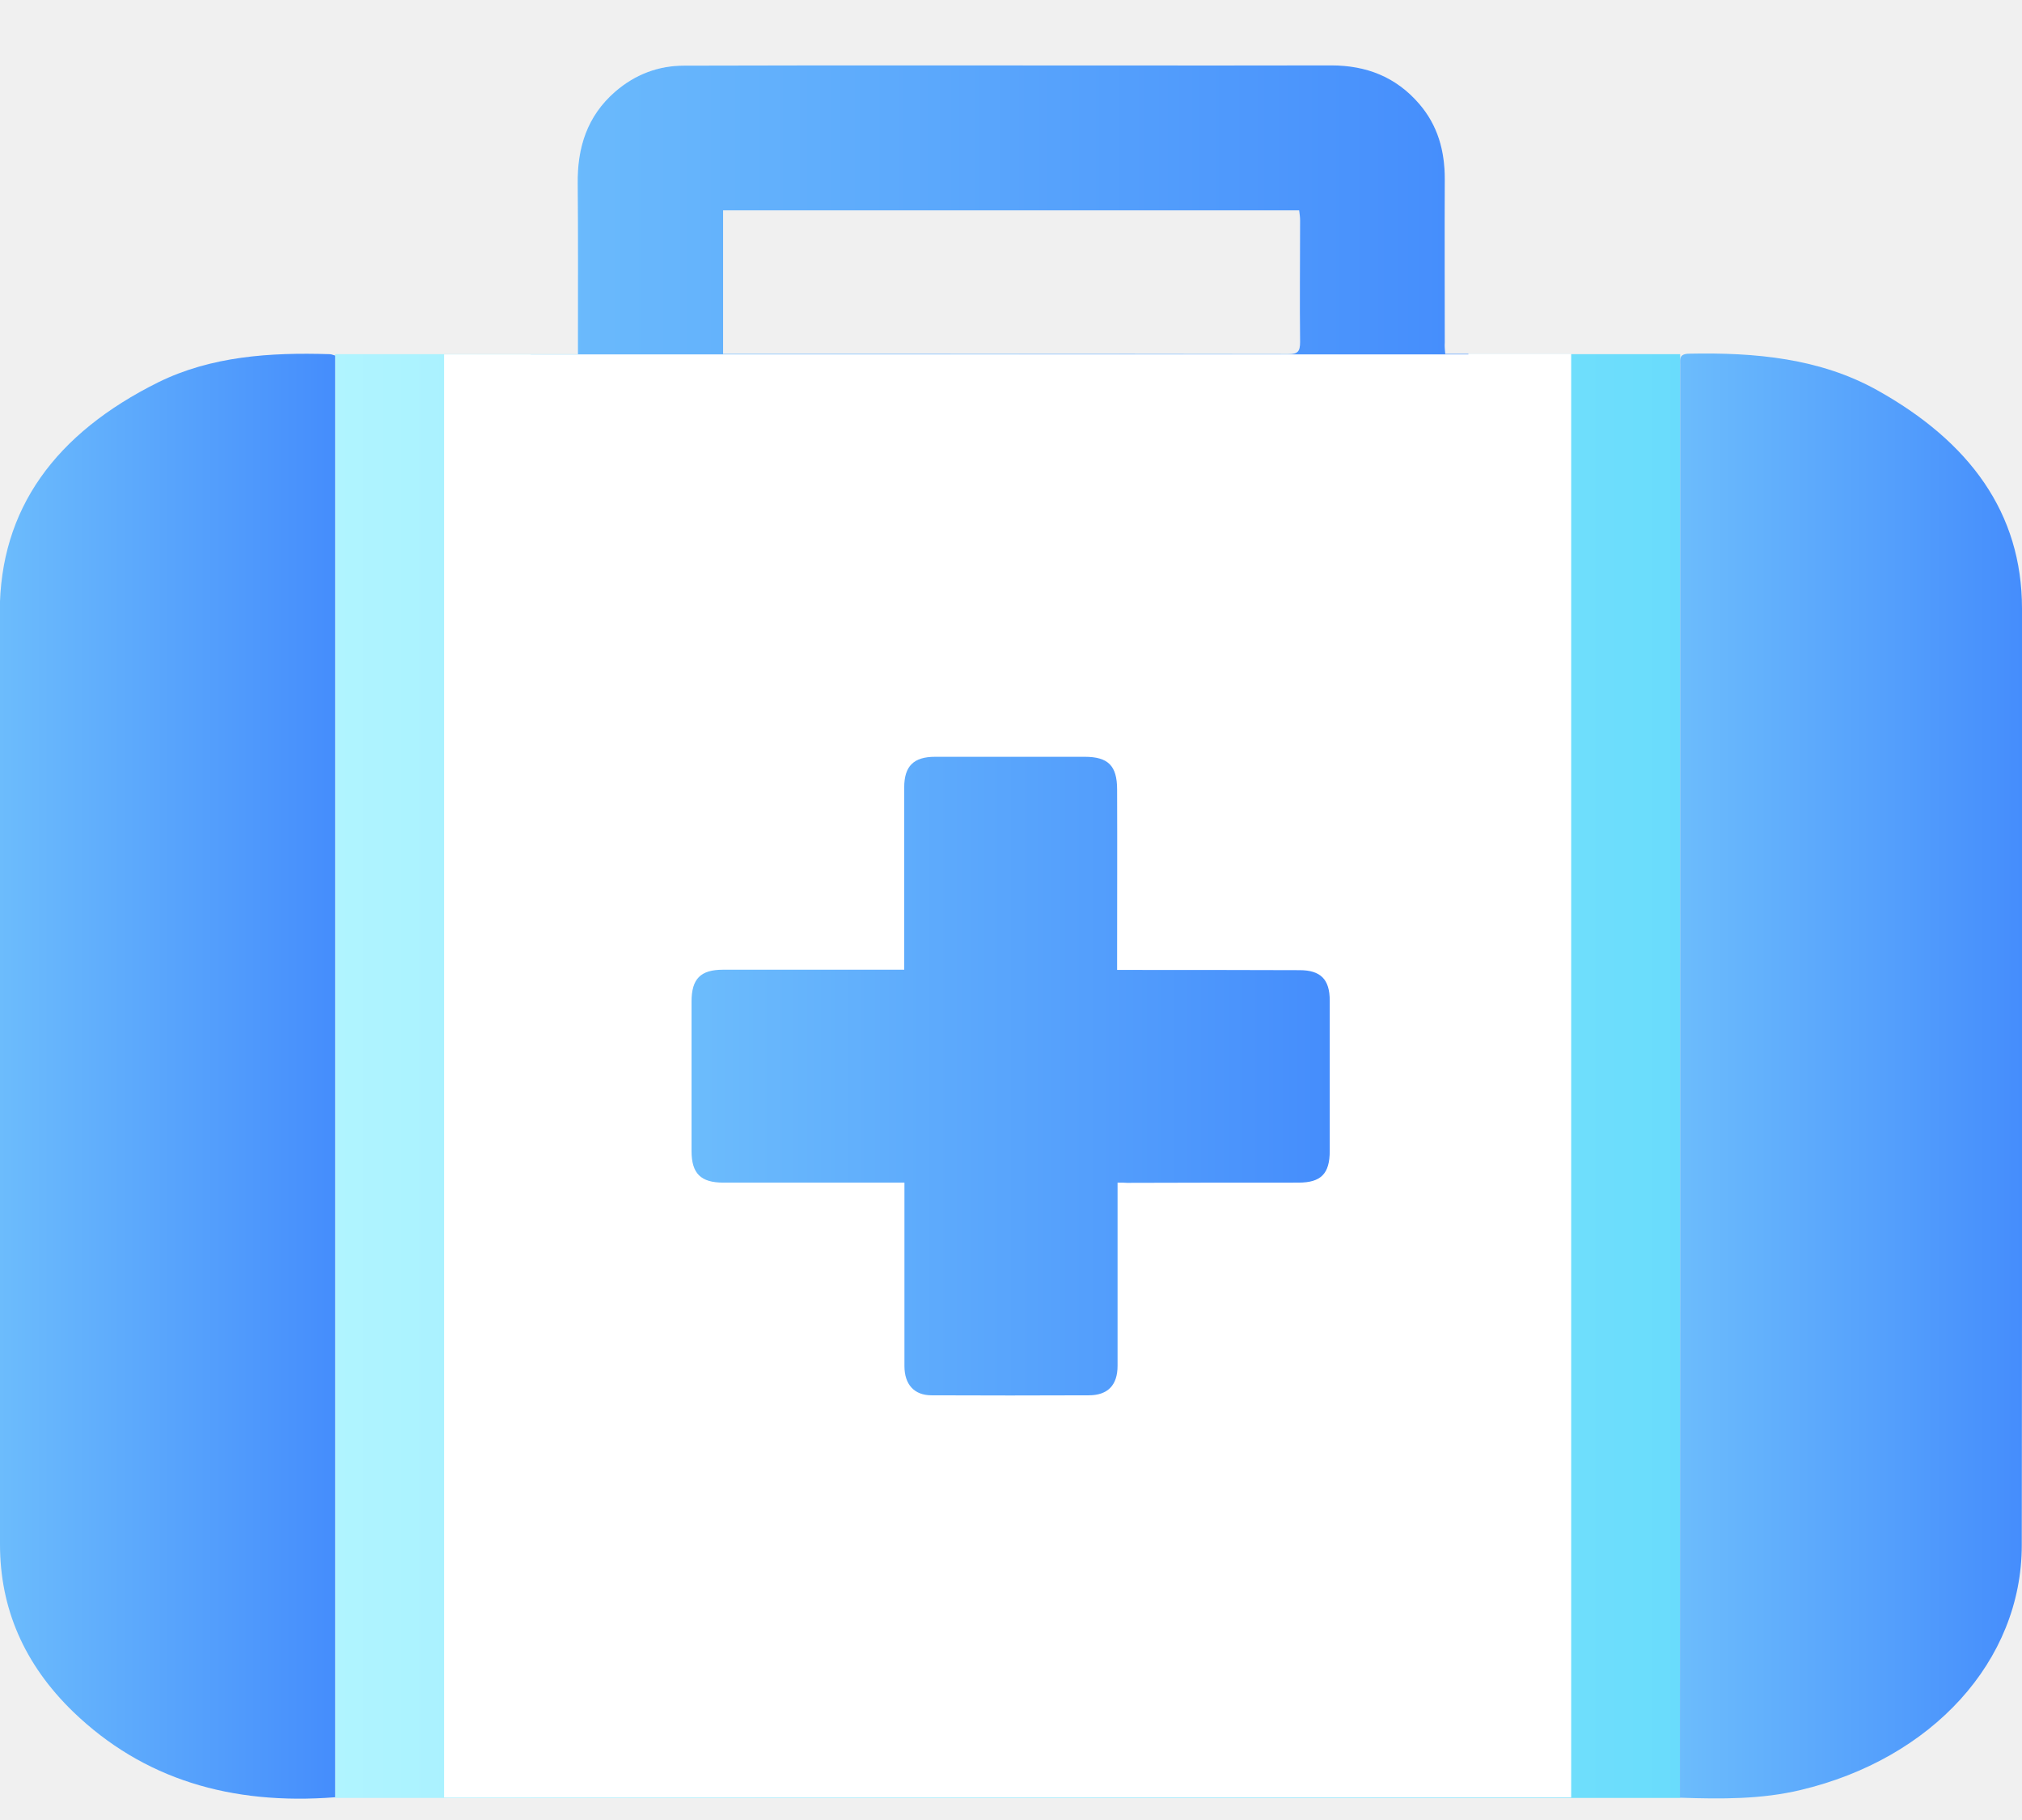
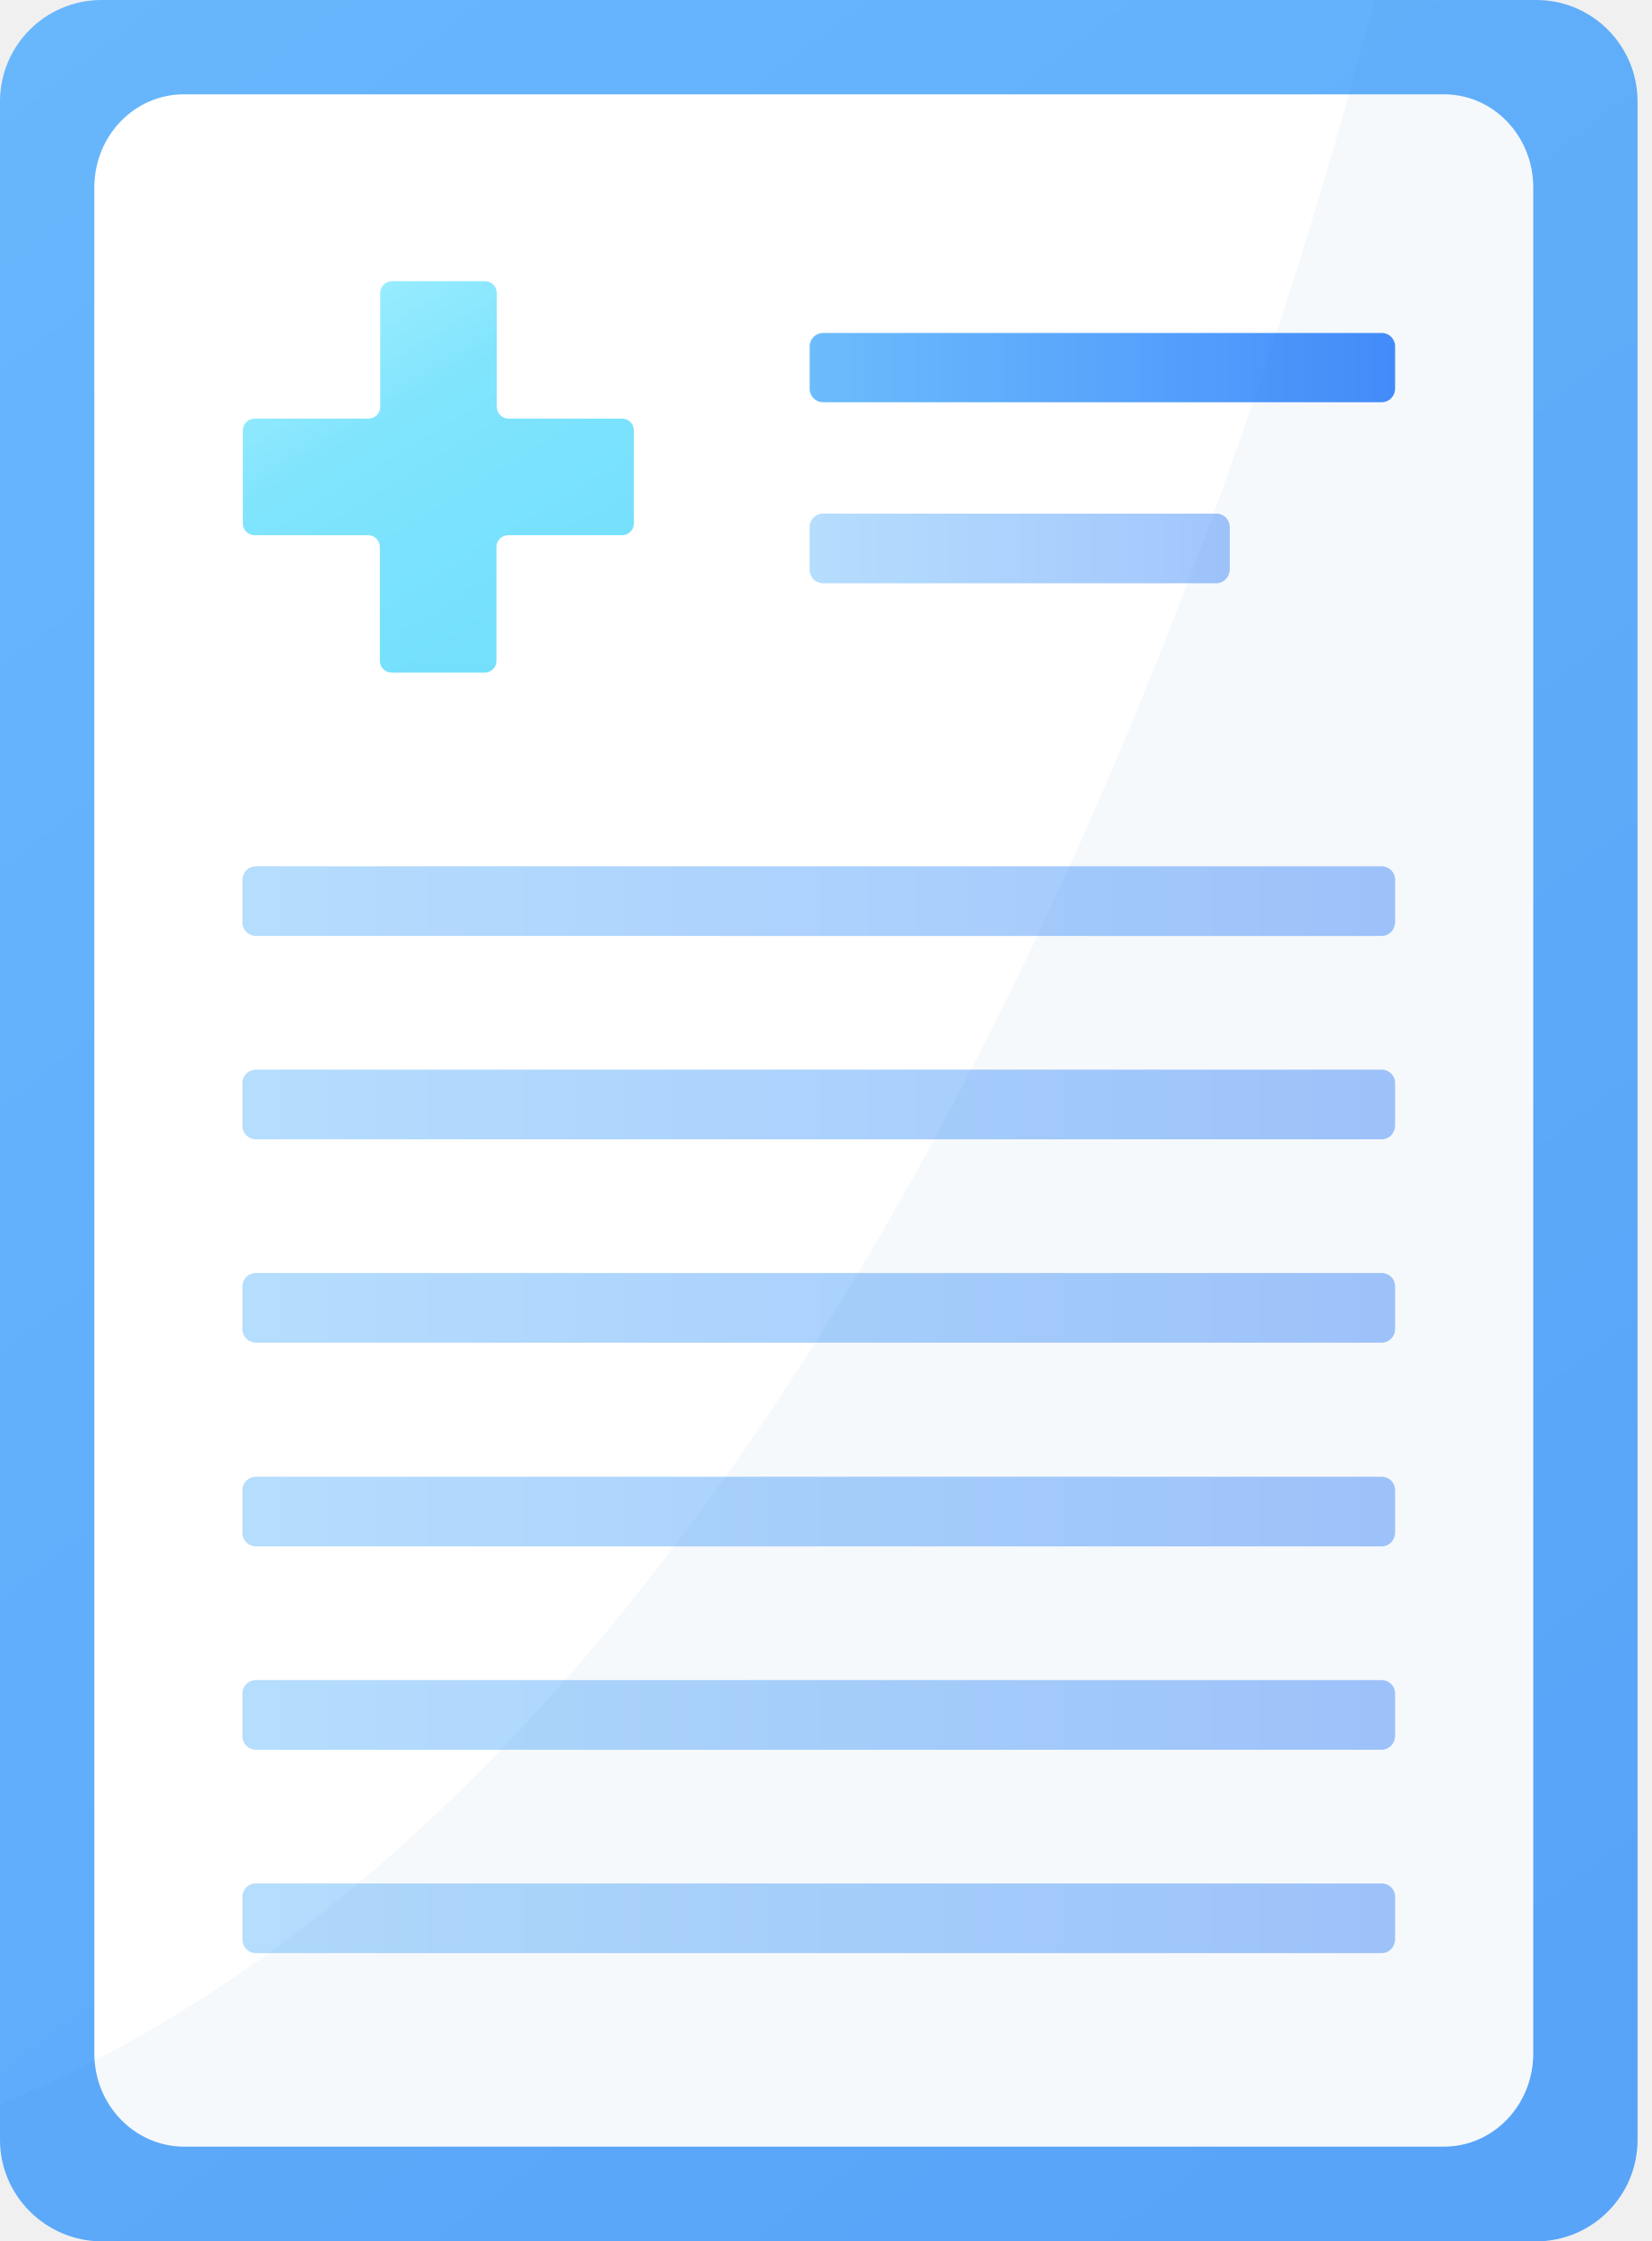
- <svg xmlns="http://www.w3.org/2000/svg" width="80" height="72" viewBox="0 0 80 72" fill="none">
-   <g clip-path="url(#clip0_33_0)">
-     <path d="M66.475 14.011H13.258V71.127H66.475V14.011Z" fill="url(#paint0_linear_33_0)" />
-     <path d="M13.038 14.011C13.102 14.011 13.167 14.038 13.258 14.066C13.258 33.068 13.258 52.07 13.258 71.1C9.139 71.421 5.661 70.384 2.899 67.723C0.945 65.833 -2.18718e-05 63.613 -2.18718e-05 61.099C-2.18718e-05 52.199 -2.18718e-05 43.308 -2.18718e-05 34.408C-2.18718e-05 31.013 -0.009 27.618 -0.009 24.223C-0.009 20.122 2.202 17.14 6.267 15.121C8.359 14.093 10.68 13.937 13.038 14.011Z" fill="url(#paint1_linear_33_0)" />
-     <path d="M57.181 14.002C59.557 14.002 59.796 14.002 62.163 14.002C62.163 33.068 62.163 52.07 62.163 71.109C46.005 71.109 33.784 71.109 17.571 71.109C17.571 52.079 17.571 33.077 17.571 14.02C19.938 14.02 20.452 14.02 22.865 14.02C22.865 13.781 22.865 13.598 22.865 13.424C22.865 11.377 22.874 9.322 22.856 7.276C22.837 5.845 23.223 4.597 24.342 3.624C25.131 2.945 26.04 2.597 27.067 2.597C30.251 2.587 33.426 2.587 36.61 2.587C41.959 2.587 47.317 2.597 52.667 2.587C54.07 2.587 55.236 3.046 56.153 4.111C56.887 4.964 57.163 5.964 57.163 7.083C57.153 9.24 57.163 11.396 57.163 13.552C57.153 13.671 57.163 13.809 57.181 14.002ZM28.609 14.002C28.829 14.002 28.994 14.002 29.159 14.002C31.692 14.002 34.233 14.002 36.766 14.002C41.5 14.002 46.244 14.002 50.978 14.011C51.355 14.011 51.437 13.891 51.437 13.534C51.419 11.928 51.437 10.322 51.437 8.717C51.437 8.588 51.419 8.46 51.4 8.322C43.785 8.322 36.215 8.322 28.609 8.322C28.609 10.212 28.609 12.066 28.609 14.002Z" fill="white" />
-     <mask id="mask0_33_0" style="mask-type:alpha" maskUnits="userSpaceOnUse" x="17" y="2" width="46" height="70">
-       <path d="M57.181 14.002C59.557 14.002 59.796 14.002 62.163 14.002C62.163 33.068 62.163 52.07 62.163 71.109C46.005 71.109 33.784 71.109 17.571 71.109C17.571 52.079 17.571 33.077 17.571 14.02C19.938 14.02 20.452 14.02 22.865 14.02C22.865 13.781 22.865 13.598 22.865 13.424C22.865 11.377 22.874 9.322 22.856 7.276C22.837 5.845 23.223 4.597 24.342 3.624C25.131 2.945 26.04 2.597 27.067 2.597C30.251 2.587 33.426 2.587 36.61 2.587C41.959 2.587 47.317 2.597 52.667 2.587C54.07 2.587 55.236 3.046 56.153 4.111C56.887 4.964 57.163 5.964 57.163 7.083C57.153 9.24 57.163 11.396 57.163 13.552C57.153 13.671 57.163 13.809 57.181 14.002ZM28.609 14.002C28.829 14.002 28.994 14.002 29.159 14.002C31.692 14.002 34.233 14.002 36.766 14.002C41.5 14.002 46.244 14.002 50.978 14.011C51.355 14.011 51.437 13.891 51.437 13.534C51.419 11.928 51.437 10.322 51.437 8.717C51.437 8.588 51.419 8.46 51.4 8.322C43.785 8.322 36.215 8.322 28.609 8.322C28.609 10.212 28.609 12.066 28.609 14.002Z" fill="#F7F9FC" />
-     </mask>
-     <g mask="url(#mask0_33_0)">
-       <path d="M58.096 0H21V14.02H58.096V0Z" fill="url(#paint2_linear_33_0)" />
-     </g>
-     <path d="M80 24.076C80 20.296 77.936 17.479 74.265 15.433C72.008 14.176 69.448 13.937 66.824 13.992C66.421 14.002 66.475 14.213 66.475 14.433C66.475 21.039 66.475 27.636 66.475 34.242C66.475 45.849 66.475 57.447 66.466 69.054C66.466 69.724 66.466 70.393 66.466 71.118C68.118 71.173 69.687 71.183 71.228 70.816C76.44 69.586 79.991 65.705 79.991 61.126C80.009 48.785 80 36.426 80 24.076Z" fill="url(#paint3_linear_33_0)" />
-     <path d="M44.216 46.785C44.216 47.969 44.216 49.088 44.216 50.217C44.216 51.492 44.216 52.767 44.216 54.034C44.216 54.795 43.831 55.199 43.078 55.199C41.005 55.208 38.931 55.208 36.857 55.199C36.169 55.199 35.784 54.768 35.784 54.043C35.784 51.767 35.784 49.492 35.784 47.216C35.784 47.088 35.784 46.95 35.784 46.785C35.61 46.785 35.481 46.785 35.343 46.785C33.105 46.785 30.857 46.785 28.618 46.785C27.728 46.785 27.361 46.427 27.361 45.537C27.361 43.565 27.361 41.592 27.361 39.619C27.361 38.72 27.719 38.362 28.609 38.362C30.838 38.362 33.068 38.362 35.298 38.362C35.444 38.362 35.582 38.362 35.775 38.362C35.775 38.215 35.775 38.096 35.775 37.977C35.775 35.701 35.775 33.426 35.775 31.15C35.775 30.306 36.151 29.939 36.995 29.939C38.968 29.939 40.941 29.939 42.913 29.939C43.84 29.939 44.198 30.288 44.198 31.233C44.207 33.49 44.198 35.738 44.198 37.995C44.198 38.105 44.198 38.215 44.198 38.371C44.344 38.371 44.473 38.371 44.592 38.371C46.868 38.371 49.143 38.371 51.419 38.38C52.254 38.38 52.611 38.748 52.611 39.583C52.611 41.564 52.611 43.546 52.611 45.528C52.611 46.437 52.263 46.785 51.373 46.785C49.106 46.785 46.84 46.785 44.583 46.794C44.491 46.785 44.381 46.785 44.216 46.785Z" fill="url(#paint4_linear_33_0)" />
-   </g>
+ <svg xmlns="http://www.w3.org/2000/svg" width="70" height="95" viewBox="0 0 70 95" fill="none">
+   <path d="M69.422 4.31V90.706C69.422 93.09 67.496 95.016 65.112 95.016H4.31C1.926 95 0 93.074 0 90.706V4.31C0 1.926 1.926 0 4.31 0H65.128C67.496 0 69.422 1.926 69.422 4.31Z" fill="url(#paint0_linear_42_2)" />
+   <path d="M65 7.947V87.053C65 89.236 63.307 91 61.213 91H7.787C5.693 90.986 4 89.222 4 87.053V7.947C4 5.764 5.693 4 7.787 4H61.227C63.307 4 65 5.764 65 7.947Z" fill="url(#paint1_linear_42_2)" />
+   <path d="M26.872 18.252V22.183C26.872 22.467 26.651 22.688 26.367 22.688H21.551C21.267 22.688 21.046 22.909 21.046 23.194V28.009C21.046 28.293 20.825 28.514 20.541 28.514H16.61C16.325 28.514 16.104 28.293 16.104 28.009V23.194C16.104 22.909 15.883 22.688 15.599 22.688H10.799C10.515 22.688 10.294 22.467 10.294 22.183V18.252C10.294 17.967 10.515 17.746 10.799 17.746H15.615C15.899 17.746 16.12 17.525 16.12 17.241V12.426C16.12 12.142 16.341 11.92 16.625 11.92H20.557C20.841 11.92 21.062 12.142 21.062 12.426V17.241C21.062 17.525 21.283 17.746 21.567 17.746H26.367C26.651 17.746 26.872 17.967 26.872 18.252Z" fill="url(#paint2_linear_42_2)" />
+   <path opacity="0.5" d="M58.576 39.677H10.847C10.531 39.677 10.278 39.424 10.278 39.108V37.293C10.278 36.977 10.531 36.724 10.847 36.724H58.576C58.892 36.724 59.144 36.977 59.144 37.293V39.108C59.128 39.424 58.892 39.677 58.576 39.677Z" fill="url(#paint3_linear_42_2)" />
+   <path d="M58.576 17.052H34.893C34.577 17.052 34.324 16.799 34.324 16.483V14.683C34.324 14.368 34.577 14.115 34.893 14.115H58.576C58.892 14.115 59.144 14.368 59.144 14.683V16.499C59.128 16.799 58.892 17.052 58.576 17.052Z" fill="url(#paint4_linear_42_2)" />
+   <path opacity="0.5" d="M51.566 24.725H34.893C34.577 24.725 34.324 24.472 34.324 24.157V22.341C34.324 22.025 34.577 21.773 34.893 21.773H51.566C51.881 21.773 52.134 22.025 52.134 22.341V24.157C52.118 24.472 51.881 24.725 51.566 24.725Z" fill="url(#paint5_linear_42_2)" />
+   <path opacity="0.5" d="M58.576 48.297H10.847C10.531 48.297 10.278 48.045 10.278 47.729V45.913C10.278 45.597 10.531 45.345 10.847 45.345H58.576C58.892 45.345 59.144 45.597 59.144 45.913V47.729C59.128 48.045 58.892 48.297 58.576 48.297Z" fill="url(#paint6_linear_42_2)" />
+   <path opacity="0.5" d="M58.576 56.918H10.847C10.531 56.918 10.278 56.665 10.278 56.349V54.534C10.278 54.218 10.531 53.965 10.847 53.965H58.576C58.892 53.965 59.144 54.218 59.144 54.534V56.365C59.128 56.665 58.892 56.918 58.576 56.918Z" fill="url(#paint7_linear_42_2)" />
+   <path opacity="0.5" d="M58.576 65.554H10.847C10.531 65.554 10.278 65.302 10.278 64.986V63.17C10.278 62.854 10.531 62.602 10.847 62.602H58.576C58.892 62.602 59.144 62.854 59.144 63.17V64.986C59.128 65.302 58.892 65.554 58.576 65.554Z" fill="url(#paint8_linear_42_2)" />
+   <path opacity="0.5" d="M58.576 74.175H10.847C10.531 74.175 10.278 73.922 10.278 73.606V71.791C10.278 71.475 10.531 71.222 10.847 71.222H58.576C58.892 71.222 59.144 71.475 59.144 71.791V73.606C59.128 73.922 58.892 74.175 58.576 74.175Z" fill="url(#paint9_linear_42_2)" />
+   <path opacity="0.5" d="M58.576 82.796H10.847C10.531 82.796 10.278 82.543 10.278 82.227V80.411C10.278 80.096 10.531 79.843 10.847 79.843H58.576C58.892 79.843 59.144 80.096 59.144 80.411V82.227C59.128 82.543 58.892 82.796 58.576 82.796Z" fill="url(#paint10_linear_42_2)" />
+   <path opacity="0.1" d="M69.422 4.31V90.706C69.422 93.09 67.496 95.016 65.112 95.016H4.31C1.926 95 0 93.074 0 90.706V89.206C37.087 73.891 54.36 15.157 58.26 0H65.112C67.496 0 69.422 1.926 69.422 4.31Z" fill="#1A6FB5" fill-opacity="0.4" />
  <defs>
-     <linearGradient id="paint0_linear_33_0" x1="13.26" y1="42.566" x2="66.473" y2="42.566" gradientUnits="userSpaceOnUse">
+     <linearGradient id="paint0_linear_42_2" x1="95" y1="126" x2="-6" y2="-5.5" gradientUnits="userSpaceOnUse">
+       <stop offset="0.306" stop-color="#5BA7FC" />
+       <stop offset="1" stop-color="#69B8FC" />
+     </linearGradient>
+     <linearGradient id="paint1_linear_42_2" x1="8.624" y1="7.046" x2="57.938" y2="78.031" gradientUnits="userSpaceOnUse">
+       <stop offset="0.306" stop-color="white" />
+       <stop offset="1" stop-color="white" />
+     </linearGradient>
+     <linearGradient id="paint2_linear_42_2" x1="10" y1="9.5" x2="25" y2="34" gradientUnits="userSpaceOnUse">
      <stop stop-color="#B0F4FF" />
-       <stop offset="1" stop-color="#69DCFC" />
+       <stop offset="0.369" stop-color="#80E4FD" />
+       <stop offset="1" stop-color="#6CDDFC" />
    </linearGradient>
-     <linearGradient id="paint1_linear_33_0" x1="-2.18711e-05" y1="42.575" x2="13.26" y2="42.575" gradientUnits="userSpaceOnUse">
+     <linearGradient id="paint3_linear_42_2" x1="10.291" y1="38.207" x2="59.136" y2="38.207" gradientUnits="userSpaceOnUse">
      <stop stop-color="#6CBCFC" />
      <stop offset="1" stop-color="#458DFC" />
    </linearGradient>
-     <linearGradient id="paint2_linear_33_0" x1="20.996" y1="7.008" x2="58.094" y2="7.008" gradientUnits="userSpaceOnUse">
+     <linearGradient id="paint4_linear_42_2" x1="34.325" y1="15.584" x2="59.136" y2="15.584" gradientUnits="userSpaceOnUse">
      <stop stop-color="#6CBCFC" />
      <stop offset="1" stop-color="#458DFC" />
    </linearGradient>
-     <linearGradient id="paint3_linear_33_0" x1="66.469" y1="42.569" x2="80.001" y2="42.569" gradientUnits="userSpaceOnUse">
+     <linearGradient id="paint5_linear_42_2" x1="34.325" y1="23.262" x2="52.126" y2="23.262" gradientUnits="userSpaceOnUse">
      <stop stop-color="#6CBCFC" />
      <stop offset="1" stop-color="#458DFC" />
    </linearGradient>
-     <linearGradient id="paint4_linear_33_0" x1="27.367" y1="42.578" x2="52.63" y2="42.578" gradientUnits="userSpaceOnUse">
+     <linearGradient id="paint6_linear_42_2" x1="10.291" y1="46.832" x2="59.136" y2="46.832" gradientUnits="userSpaceOnUse">
      <stop stop-color="#6CBCFC" />
      <stop offset="1" stop-color="#458DFC" />
    </linearGradient>
-     <clipPath id="clip0_33_0">
-       <rect width="80" height="71.155" fill="white" />
-     </clipPath>
+     <linearGradient id="paint7_linear_42_2" x1="10.291" y1="55.456" x2="59.136" y2="55.456" gradientUnits="userSpaceOnUse">
+       <stop stop-color="#6CBCFC" />
+       <stop offset="1" stop-color="#458DFC" />
+     </linearGradient>
+     <linearGradient id="paint8_linear_42_2" x1="10.291" y1="64.081" x2="59.136" y2="64.081" gradientUnits="userSpaceOnUse">
+       <stop stop-color="#6CBCFC" />
+       <stop offset="1" stop-color="#458DFC" />
+     </linearGradient>
+     <linearGradient id="paint9_linear_42_2" x1="10.291" y1="72.705" x2="59.136" y2="72.705" gradientUnits="userSpaceOnUse">
+       <stop stop-color="#6CBCFC" />
+       <stop offset="1" stop-color="#458DFC" />
+     </linearGradient>
+     <linearGradient id="paint10_linear_42_2" x1="10.291" y1="81.33" x2="59.136" y2="81.33" gradientUnits="userSpaceOnUse">
+       <stop stop-color="#6CBCFC" />
+       <stop offset="1" stop-color="#458DFC" />
+     </linearGradient>
  </defs>
</svg>
